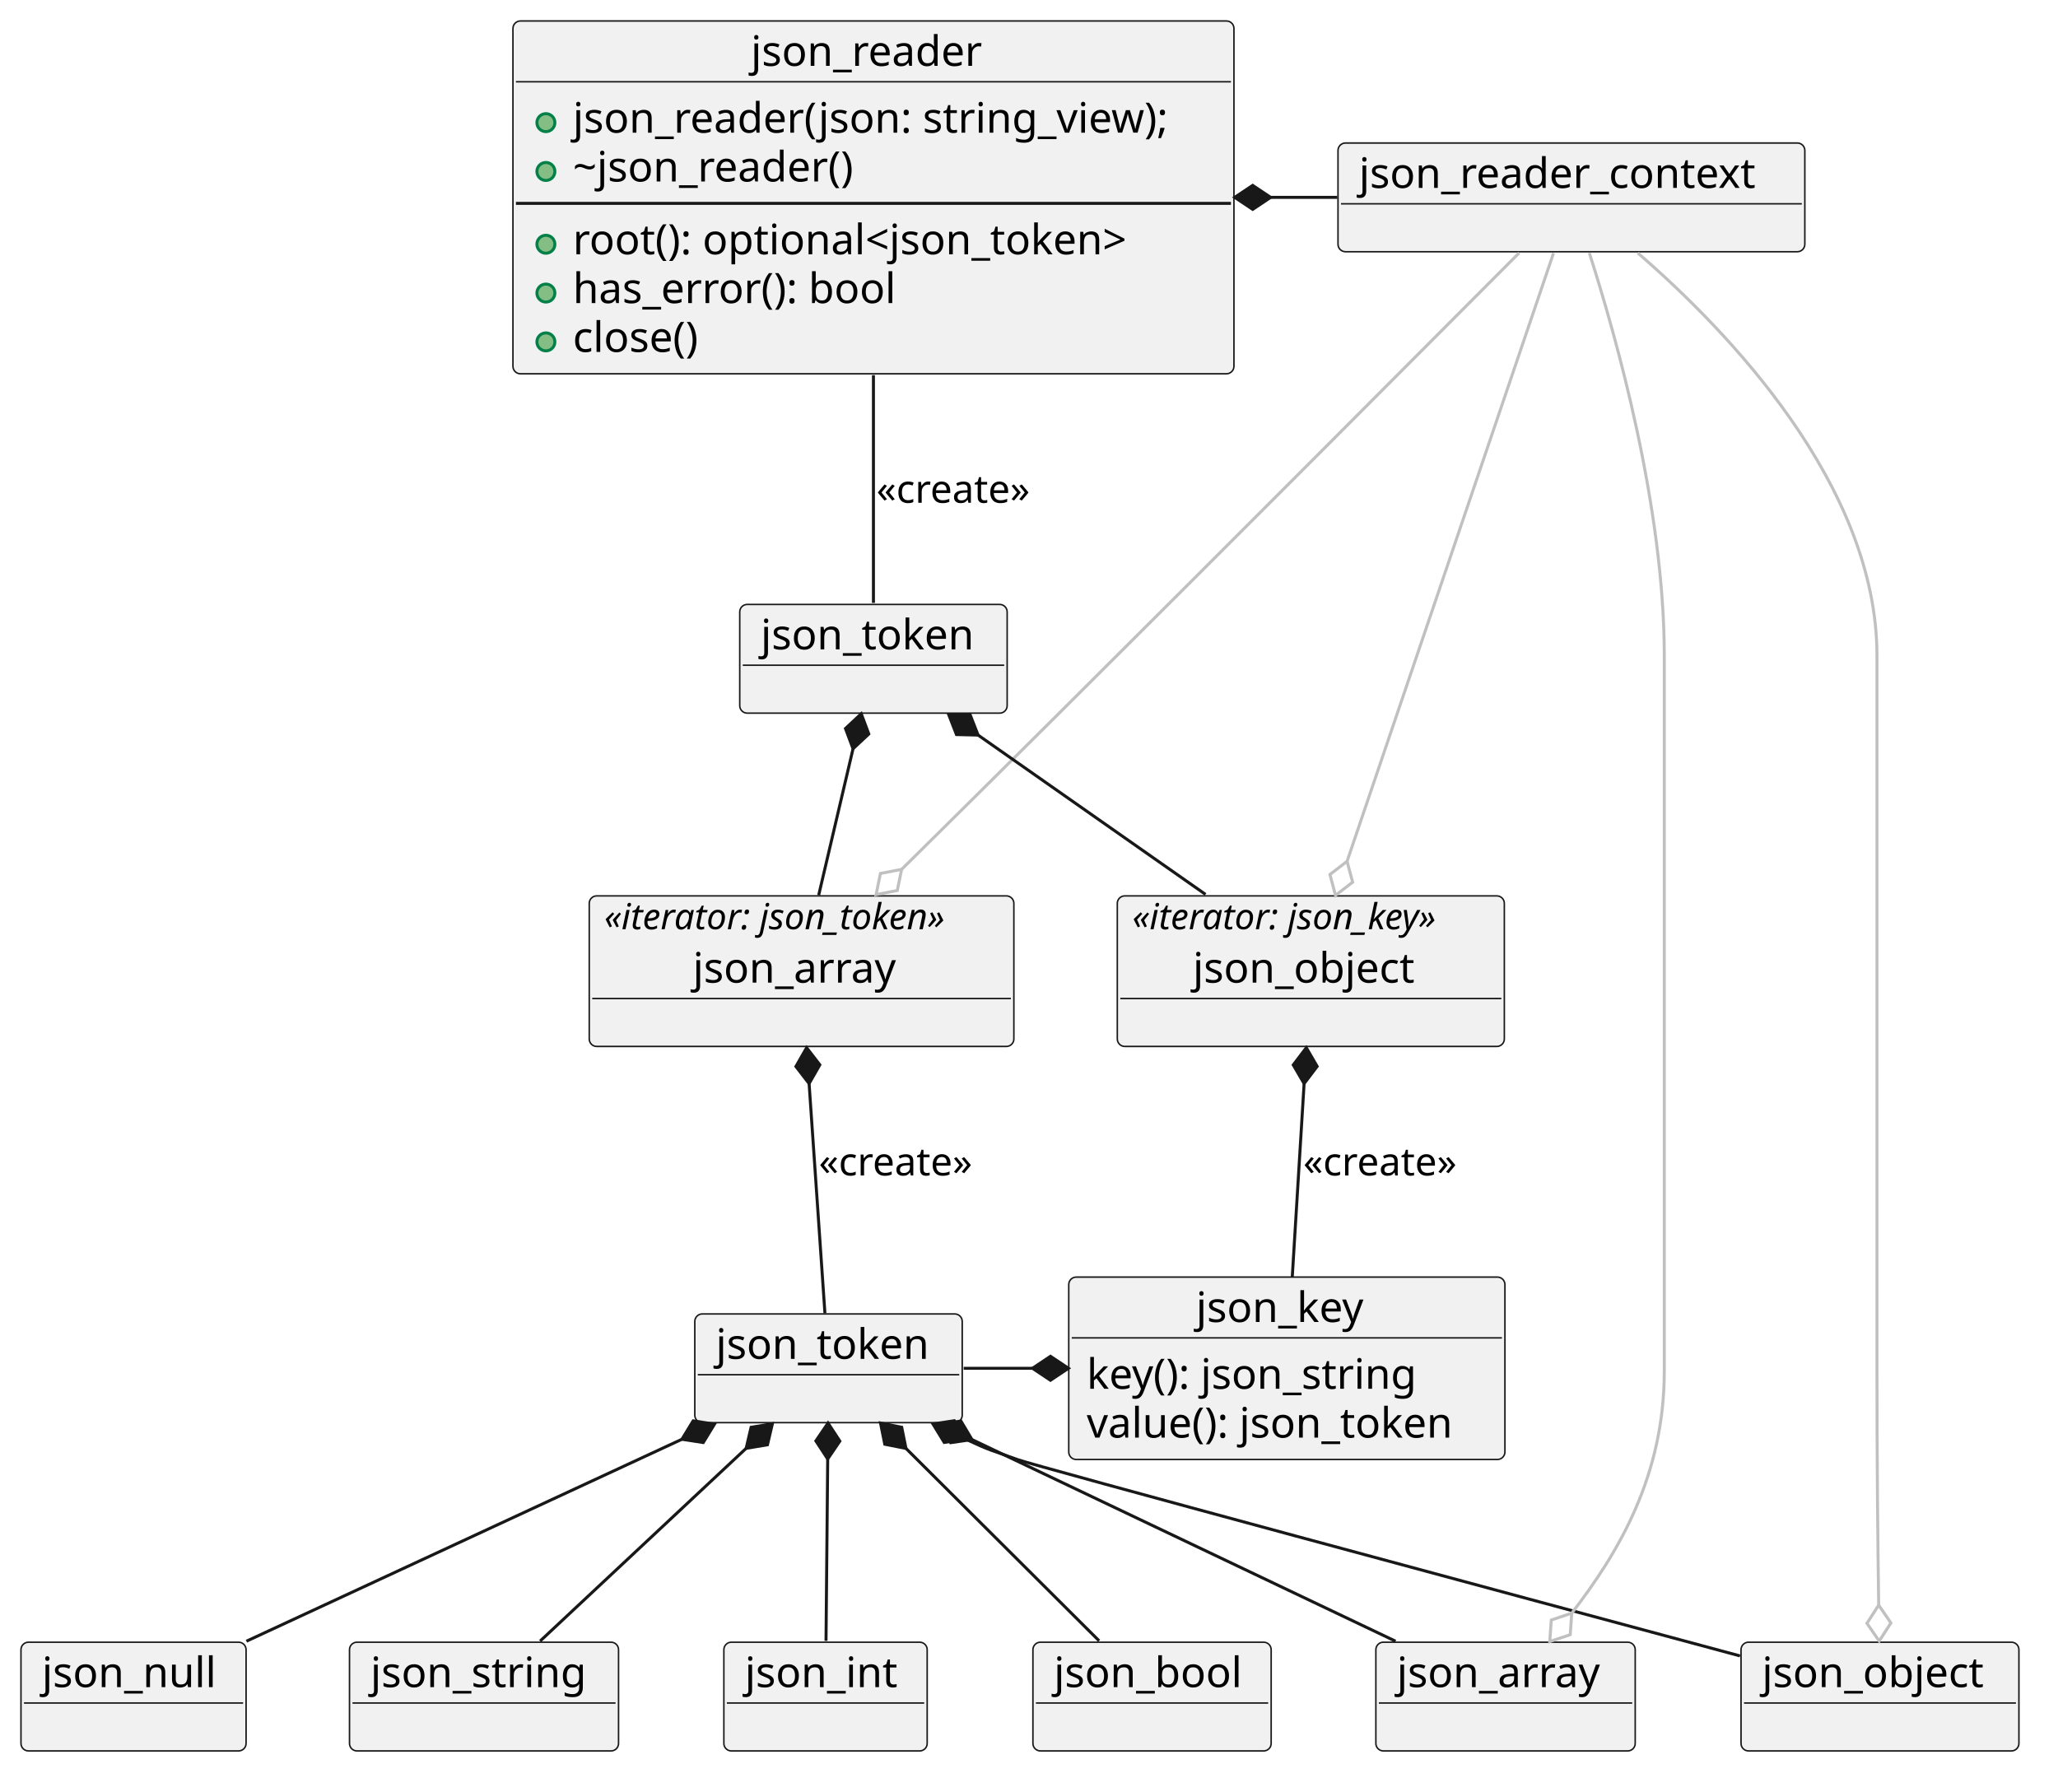
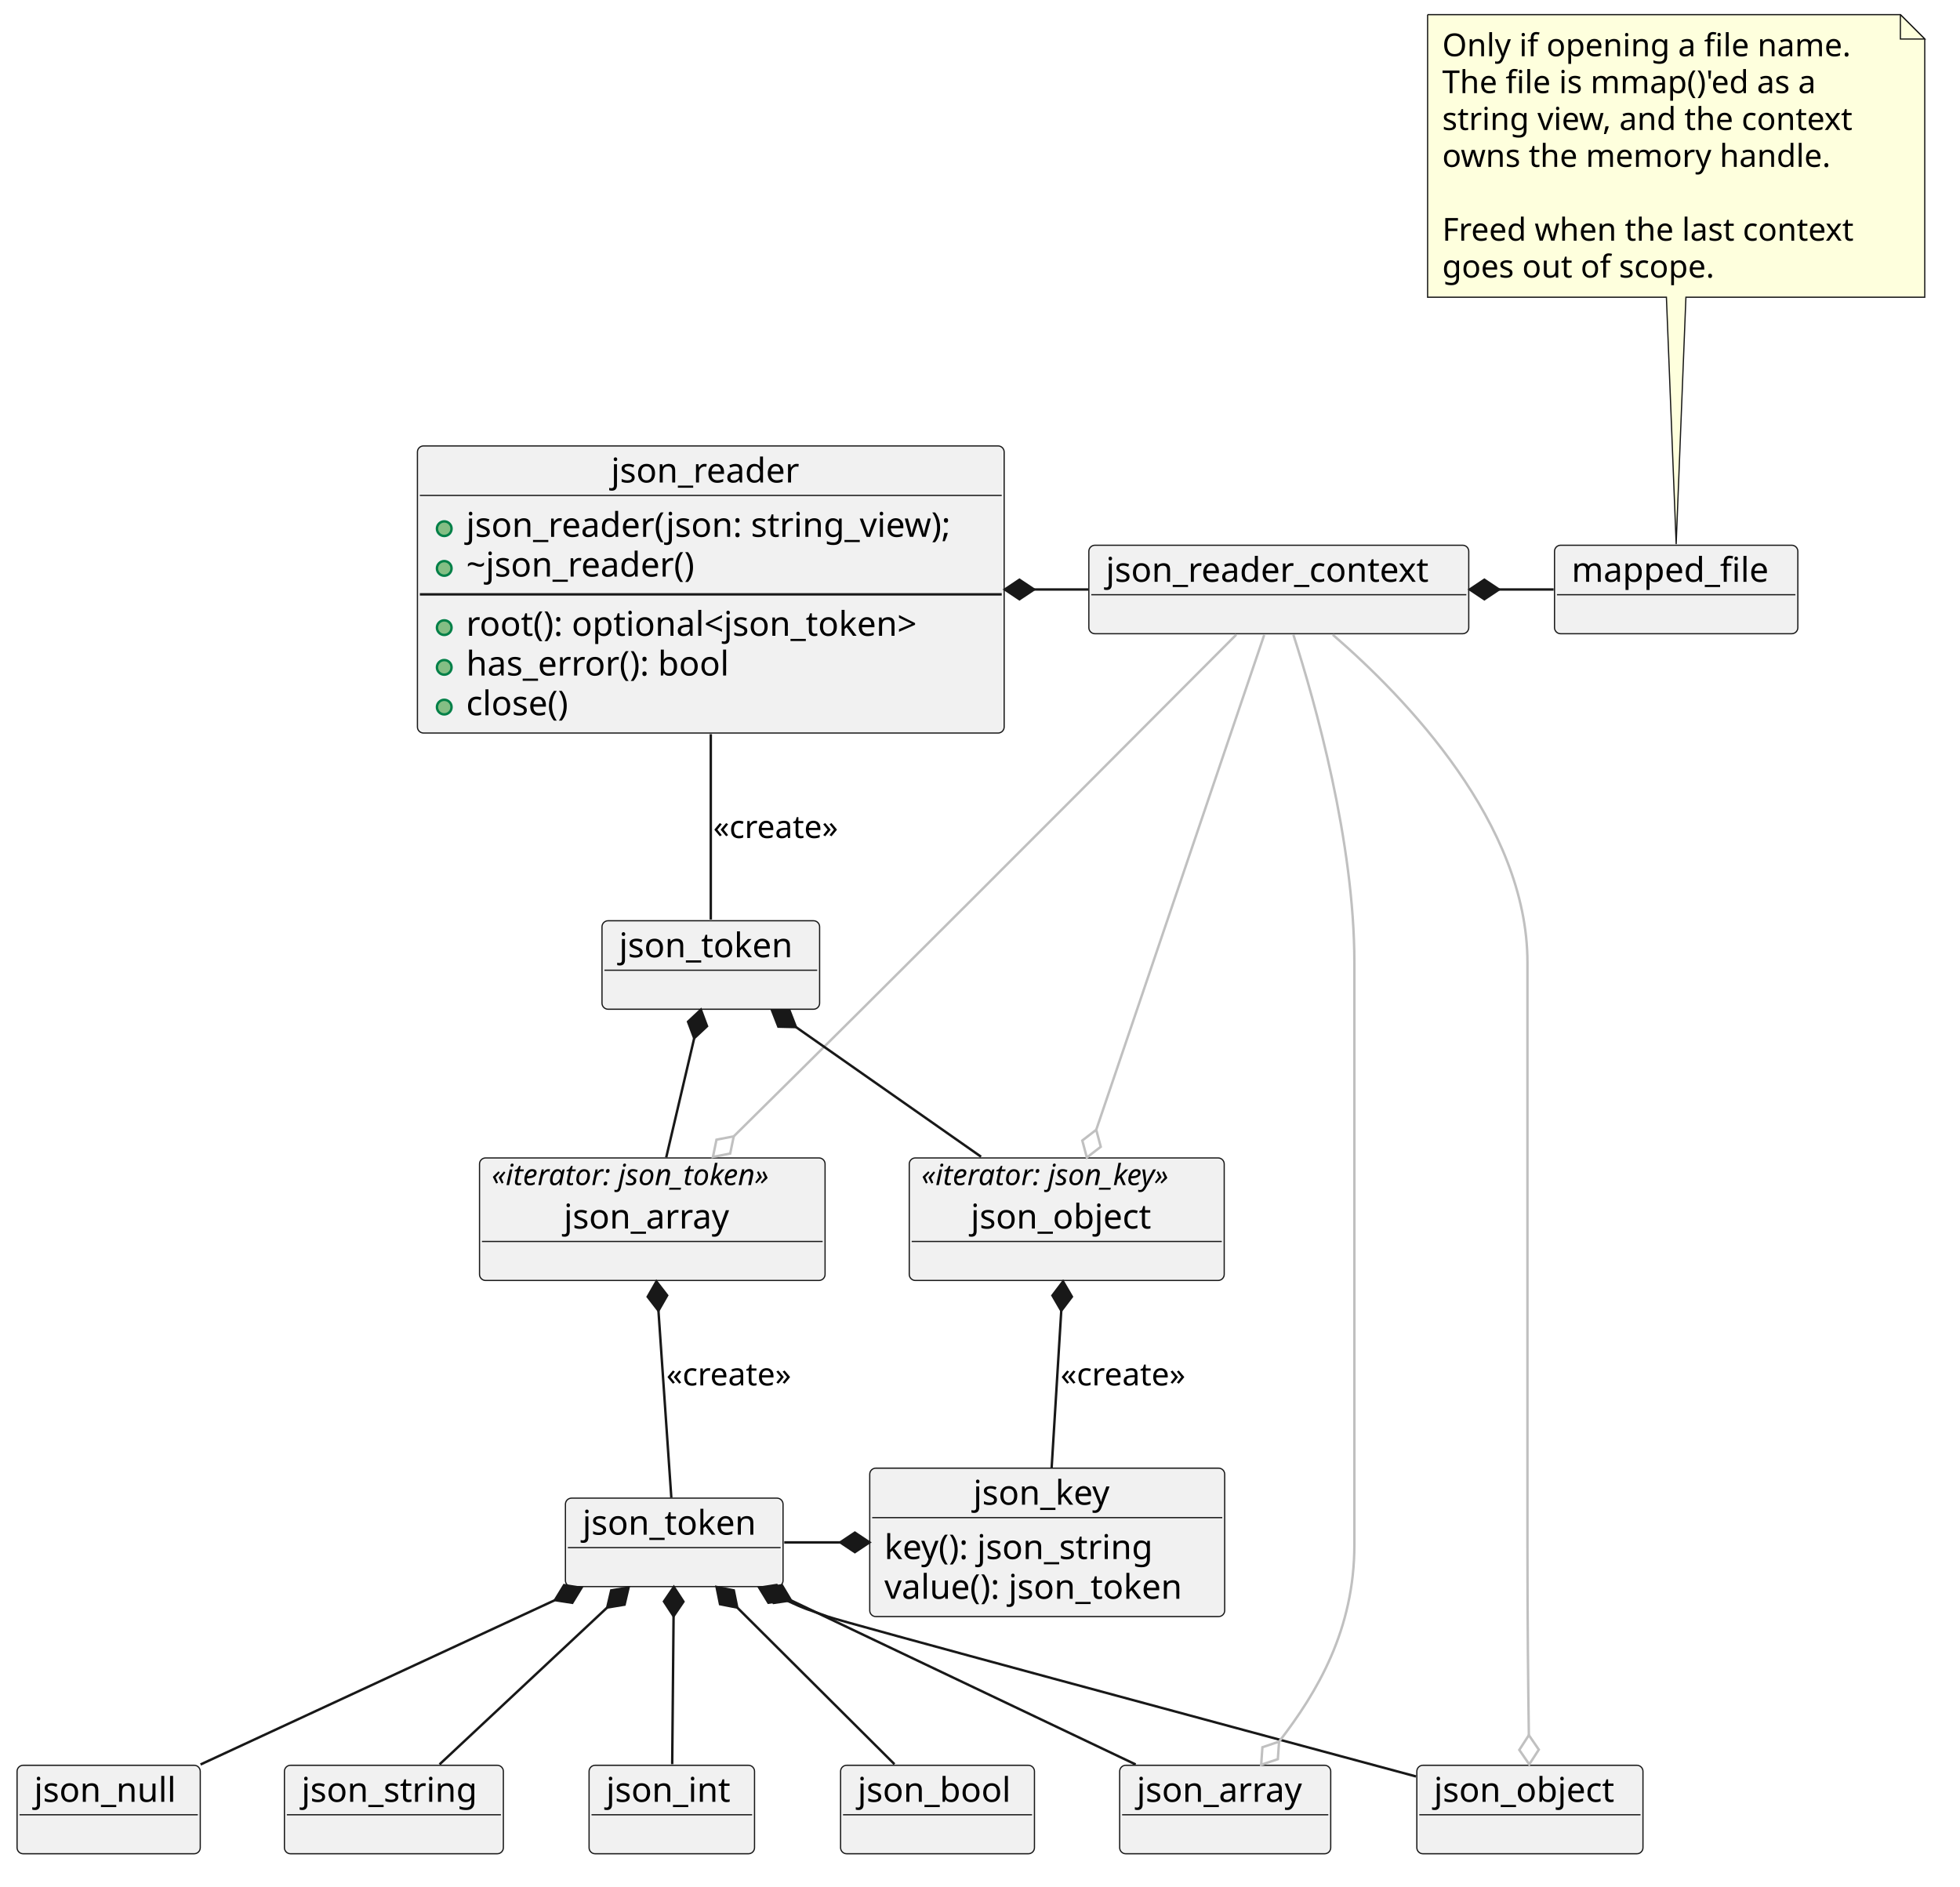
- <svg xmlns="http://www.w3.org/2000/svg" version="1.1" data-diagram-type="CLASS" style="width:687px;height:598px;background:#FFFFFF;" width="687px" height="598px" viewBox="0 0 687 598" zoomAndPan="magnify" preserveAspectRatio="none" contentStyleType="text/css">
+ <svg xmlns="http://www.w3.org/2000/svg" version="1.1" data-diagram-type="CLASS" style="width:804px;height:774px;background:#FFFFFF;" width="804px" height="774px" viewBox="0 0 804 774" zoomAndPan="magnify" preserveAspectRatio="none" contentStyleType="text/css">
  <defs />
  <g font-family="sans-serif" lengthAdjust="spacing">
    <g class="entity" data-qualified-name="json_reader" id="ent0001" data-source-line="2">
-       <rect x="171.23" y="7" width="240.683" height="117.781" fill="#F1F1F1" style="stroke:#181818;stroke-width:0.5;" rx="2.5" ry="2.5" />
-       <text x="250.658" y="21.995" fill="#000" font-size="14" textLength="81.826">json_reader</text>
-       <line x1="172.23" y1="27.297" x2="410.913" y2="27.297" style="stroke:#181818;stroke-width:0.5;" />
+       <rect x="171.23" y="182.93" width="240.683" height="117.781" fill="#F1F1F1" style="stroke:#181818;stroke-width:0.5;" rx="2.5" ry="2.5" />
+       <text x="250.658" y="197.925" fill="#000" font-size="14" textLength="81.826">json_reader</text>
+       <line x1="172.23" y1="203.227" x2="410.913" y2="203.227" style="stroke:#181818;stroke-width:0.5;" />
      <g data-visibility-modifier="PUBLIC_METHOD">
-         <ellipse cx="182.23" cy="40.945" rx="3" ry="3" fill="#84BE84" style="stroke:#038048;stroke-width:1;" />
+         <ellipse cx="182.23" cy="216.875" rx="3" ry="3" fill="#84BE84" style="stroke:#038048;stroke-width:1;" />
      </g>
-       <text x="191.23" y="44.292" fill="#000" font-size="14" textLength="214.683">json_reader(json: string_view);</text>
+       <text x="191.23" y="220.222" fill="#000" font-size="14" textLength="214.683">json_reader(json: string_view);</text>
      <g data-visibility-modifier="PUBLIC_METHOD">
-         <ellipse cx="182.23" cy="57.242" rx="3" ry="3" fill="#84BE84" style="stroke:#038048;stroke-width:1;" />
+         <ellipse cx="182.23" cy="233.172" rx="3" ry="3" fill="#84BE84" style="stroke:#038048;stroke-width:1;" />
      </g>
-       <text x="191.23" y="60.589" fill="#000" font-size="14" textLength="104.48">~json_reader()</text>
-       <line x1="172.23" y1="67.891" x2="410.913" y2="67.891" style="stroke:#181818;stroke-width:1;" />
+       <text x="191.23" y="236.519" fill="#000" font-size="14" textLength="104.48">~json_reader()</text>
+       <line x1="172.23" y1="243.821" x2="410.913" y2="243.821" style="stroke:#181818;stroke-width:1;" />
      <g data-visibility-modifier="PUBLIC_METHOD">
-         <ellipse cx="182.23" cy="81.539" rx="3" ry="3" fill="#84BE84" style="stroke:#038048;stroke-width:1;" />
+         <ellipse cx="182.23" cy="257.469" rx="3" ry="3" fill="#84BE84" style="stroke:#038048;stroke-width:1;" />
      </g>
-       <text x="191.23" y="84.886" fill="#000" font-size="14" textLength="203.937">root(): optional&lt;json_token&gt;</text>
+       <text x="191.23" y="260.816" fill="#000" font-size="14" textLength="203.937">root(): optional&lt;json_token&gt;</text>
      <g data-visibility-modifier="PUBLIC_METHOD">
-         <ellipse cx="182.23" cy="97.836" rx="3" ry="3" fill="#84BE84" style="stroke:#038048;stroke-width:1;" />
+         <ellipse cx="182.23" cy="273.766" rx="3" ry="3" fill="#84BE84" style="stroke:#038048;stroke-width:1;" />
      </g>
-       <text x="191.23" y="101.183" fill="#000" font-size="14" textLength="116.19">has_error(): bool</text>
+       <text x="191.23" y="277.113" fill="#000" font-size="14" textLength="116.19">has_error(): bool</text>
      <g data-visibility-modifier="PUBLIC_METHOD">
-         <ellipse cx="182.23" cy="114.133" rx="3" ry="3" fill="#84BE84" style="stroke:#038048;stroke-width:1;" />
+         <ellipse cx="182.23" cy="290.063" rx="3" ry="3" fill="#84BE84" style="stroke:#038048;stroke-width:1;" />
      </g>
-       <text x="191.23" y="117.479" fill="#000" font-size="14" textLength="46.983">close()</text>
+       <text x="191.23" y="293.409" fill="#000" font-size="14" textLength="46.983">close()</text>
    </g>
    <g class="entity" data-qualified-name="json_reader_context" id="ent0002" data-source-line="11">
-       <rect x="446.65" y="47.74" width="155.839" height="36.297" fill="#F1F1F1" style="stroke:#181818;stroke-width:0.5;" rx="2.5" ry="2.5" />
-       <text x="453.65" y="62.735" fill="#000" font-size="14" textLength="141.839">json_reader_context</text>
-       <line x1="447.65" y1="68.037" x2="601.489" y2="68.037" style="stroke:#181818;stroke-width:0.5;" />
+       <rect x="446.65" y="223.67" width="155.839" height="36.297" fill="#F1F1F1" style="stroke:#181818;stroke-width:0.5;" rx="2.5" ry="2.5" />
+       <text x="453.65" y="238.665" fill="#000" font-size="14" textLength="141.839">json_reader_context</text>
+       <line x1="447.65" y1="243.967" x2="601.489" y2="243.967" style="stroke:#181818;stroke-width:0.5;" />
    </g>
-     <g class="entity" data-qualified-name="json_array" id="ent0004" data-source-line="14">
-       <rect x="196.7" y="299.08" width="141.748" height="50.266" fill="#F1F1F1" style="stroke:#181818;stroke-width:0.5;" rx="2.5" ry="2.5" />
-       <text x="201.7" y="310.219" fill="#000" font-size="12" textLength="131.748" font-style="italic">«iterator: json_token»</text>
-       <text x="231.285" y="328.044" fill="#000" font-size="14" textLength="72.577">json_array</text>
-       <line x1="197.7" y1="333.346" x2="337.448" y2="333.346" style="stroke:#181818;stroke-width:0.5;" />
+     <g class="entity" data-qualified-name="mapped_file" id="ent0004" data-source-line="14">
+       <rect x="637.67" y="223.67" width="99.812" height="36.297" fill="#F1F1F1" style="stroke:#181818;stroke-width:0.5;" rx="2.5" ry="2.5" />
+       <text x="644.67" y="238.665" fill="#000" font-size="14" textLength="85.812">mapped_file</text>
+       <line x1="638.67" y1="243.967" x2="736.482" y2="243.967" style="stroke:#181818;stroke-width:0.5;" />
    </g>
-     <g class="entity" data-qualified-name="json_object" id="ent0005" data-source-line="15">
-       <rect x="372.98" y="299.08" width="129.197" height="50.266" fill="#F1F1F1" style="stroke:#181818;stroke-width:0.5;" rx="2.5" ry="2.5" />
-       <text x="377.98" y="310.219" fill="#000" font-size="12" textLength="119.197" font-style="italic">«iterator: json_key»</text>
-       <text x="398.197" y="328.044" fill="#000" font-size="14" textLength="78.764">json_object</text>
-       <line x1="373.98" y1="333.346" x2="501.177" y2="333.346" style="stroke:#181818;stroke-width:0.5;" />
+     <g class="entity" data-qualified-name="GMN6" id="ent0007" data-source-line="17">
+       <path d="M585.61,6 L585.61,121.93 A0,0 0 0 0 585.61,121.93 L683.57,121.93 L687.57,223.22 L691.57,121.93 L789.543,121.93 A0,0 0 0 0 789.543,121.93 L789.543,16 L779.543,6 L585.61,6 A0,0 0 0 0 585.61,6" style="stroke:#181818;stroke-width:0.5;" fill="#FEFFDD" />
+       <path d="M779.543,6 L779.543,16 L789.543,16 L779.543,6" style="stroke:#181818;stroke-width:0.5;" fill="#FEFFDD" />
+       <text x="591.61" y="23.067" fill="#000" font-size="13" textLength="179.937">Only if opening a file name.</text>
+       <text x="591.61" y="38.2" fill="#000" font-size="13" textLength="169.241">The file is mmap()'ed as a</text>
+       <text x="591.61" y="53.333" fill="#000" font-size="13" textLength="182.933">string view, and the context</text>
+       <text x="591.61" y="68.465" fill="#000" font-size="13" textLength="170.085">owns the memory handle.</text>
+       <text x="591.61" y="83.598" fill="#000" font-size="13"> </text>
+       <text x="591.61" y="98.731" fill="#000" font-size="13" textLength="182.717">Freed when the last context</text>
+       <text x="591.61" y="113.864" fill="#000" font-size="13" textLength="119.45">goes out of scope.</text>
    </g>
-     <g class="entity" data-qualified-name="json_token_root" id="ent0010" data-source-line="19">
-       <rect x="246.94" y="201.78" width="89.271" height="36.297" fill="#F1F1F1" style="stroke:#181818;stroke-width:0.5;" rx="2.5" ry="2.5" />
-       <text x="253.94" y="216.775" fill="#000" font-size="14" textLength="75.271">json_token</text>
-       <line x1="247.94" y1="222.077" x2="335.211" y2="222.077" style="stroke:#181818;stroke-width:0.5;" />
+     <g class="entity" data-qualified-name="json_array" id="ent0009" data-source-line="26">
+       <rect x="196.7" y="475.01" width="141.748" height="50.266" fill="#F1F1F1" style="stroke:#181818;stroke-width:0.5;" rx="2.5" ry="2.5" />
+       <text x="201.7" y="486.149" fill="#000" font-size="12" textLength="131.748" font-style="italic">«iterator: json_token»</text>
+       <text x="231.285" y="503.974" fill="#000" font-size="14" textLength="72.577">json_array</text>
+       <line x1="197.7" y1="509.276" x2="337.448" y2="509.276" style="stroke:#181818;stroke-width:0.5;" />
    </g>
-     <g class="entity" data-qualified-name="json_token" id="ent0014" data-source-line="25">
-       <rect x="231.94" y="438.64" width="89.271" height="36.297" fill="#F1F1F1" style="stroke:#181818;stroke-width:0.5;" rx="2.5" ry="2.5" />
-       <text x="238.94" y="453.635" fill="#000" font-size="14" textLength="75.271">json_token</text>
-       <line x1="232.94" y1="458.937" x2="320.211" y2="458.937" style="stroke:#181818;stroke-width:0.5;" />
+     <g class="entity" data-qualified-name="json_object" id="ent0010" data-source-line="27">
+       <rect x="372.98" y="475.01" width="129.197" height="50.266" fill="#F1F1F1" style="stroke:#181818;stroke-width:0.5;" rx="2.5" ry="2.5" />
+       <text x="377.98" y="486.149" fill="#000" font-size="12" textLength="119.197" font-style="italic">«iterator: json_key»</text>
+       <text x="398.197" y="503.974" fill="#000" font-size="14" textLength="78.764">json_object</text>
+       <line x1="373.98" y1="509.276" x2="501.177" y2="509.276" style="stroke:#181818;stroke-width:0.5;" />
    </g>
-     <g class="entity" data-qualified-name="json_key" id="ent0015" data-source-line="26">
-       <rect x="356.77" y="426.34" width="145.602" height="60.891" fill="#F1F1F1" style="stroke:#181818;stroke-width:0.5;" rx="2.5" ry="2.5" />
-       <text x="399.257" y="441.335" fill="#000" font-size="14" textLength="60.628">json_key</text>
-       <line x1="357.77" y1="446.637" x2="501.372" y2="446.637" style="stroke:#181818;stroke-width:0.5;" />
-       <text x="362.77" y="463.632" fill="#000" font-size="14" textLength="120.907">key(): json_string</text>
-       <text x="362.77" y="479.929" fill="#000" font-size="14" textLength="133.602">value(): json_token</text>
+     <g class="entity" data-qualified-name="json_token_root" id="ent0015" data-source-line="31">
+       <rect x="246.94" y="377.71" width="89.271" height="36.297" fill="#F1F1F1" style="stroke:#181818;stroke-width:0.5;" rx="2.5" ry="2.5" />
+       <text x="253.94" y="392.705" fill="#000" font-size="14" textLength="75.271">json_token</text>
+       <line x1="247.94" y1="398.007" x2="335.211" y2="398.007" style="stroke:#181818;stroke-width:0.5;" />
    </g>
-     <g class="entity" data-qualified-name="json_int" id="ent0020" data-source-line="35">
-       <rect x="241.64" y="548.23" width="67.874" height="36.297" fill="#F1F1F1" style="stroke:#181818;stroke-width:0.5;" rx="2.5" ry="2.5" />
-       <text x="248.64" y="563.225" fill="#000" font-size="14" textLength="53.874">json_int</text>
-       <line x1="242.64" y1="568.527" x2="308.514" y2="568.527" style="stroke:#181818;stroke-width:0.5;" />
+     <g class="entity" data-qualified-name="json_token" id="ent0019" data-source-line="37">
+       <rect x="231.94" y="614.57" width="89.271" height="36.297" fill="#F1F1F1" style="stroke:#181818;stroke-width:0.5;" rx="2.5" ry="2.5" />
+       <text x="238.94" y="629.565" fill="#000" font-size="14" textLength="75.271">json_token</text>
+       <line x1="232.94" y1="634.867" x2="320.211" y2="634.867" style="stroke:#181818;stroke-width:0.5;" />
    </g>
-     <g class="entity" data-qualified-name="json_bool" id="ent0021" data-source-line="36">
-       <rect x="344.81" y="548.23" width="79.529" height="36.297" fill="#F1F1F1" style="stroke:#181818;stroke-width:0.5;" rx="2.5" ry="2.5" />
-       <text x="351.81" y="563.225" fill="#000" font-size="14" textLength="65.529">json_bool</text>
-       <line x1="345.81" y1="568.527" x2="423.339" y2="568.527" style="stroke:#181818;stroke-width:0.5;" />
+     <g class="entity" data-qualified-name="json_key" id="ent0020" data-source-line="38">
+       <rect x="356.77" y="602.27" width="145.602" height="60.891" fill="#F1F1F1" style="stroke:#181818;stroke-width:0.5;" rx="2.5" ry="2.5" />
+       <text x="399.257" y="617.265" fill="#000" font-size="14" textLength="60.628">json_key</text>
+       <line x1="357.77" y1="622.567" x2="501.372" y2="622.567" style="stroke:#181818;stroke-width:0.5;" />
+       <text x="362.77" y="639.562" fill="#000" font-size="14" textLength="120.907">key(): json_string</text>
+       <text x="362.77" y="655.859" fill="#000" font-size="14" textLength="133.602">value(): json_token</text>
    </g>
-     <g class="entity" data-qualified-name="json_null" id="ent0022" data-source-line="37">
-       <rect x="7" y="548.23" width="75.147" height="36.297" fill="#F1F1F1" style="stroke:#181818;stroke-width:0.5;" rx="2.5" ry="2.5" />
-       <text x="14" y="563.225" fill="#000" font-size="14" textLength="61.147">json_null</text>
-       <line x1="8" y1="568.527" x2="81.147" y2="568.527" style="stroke:#181818;stroke-width:0.5;" />
+     <g class="entity" data-qualified-name="json_int" id="ent0025" data-source-line="47">
+       <rect x="241.64" y="724.16" width="67.874" height="36.297" fill="#F1F1F1" style="stroke:#181818;stroke-width:0.5;" rx="2.5" ry="2.5" />
+       <text x="248.64" y="739.155" fill="#000" font-size="14" textLength="53.874">json_int</text>
+       <line x1="242.64" y1="744.457" x2="308.514" y2="744.457" style="stroke:#181818;stroke-width:0.5;" />
    </g>
-     <g class="entity" data-qualified-name="json_string" id="ent0023" data-source-line="38">
-       <rect x="116.67" y="548.23" width="89.811" height="36.297" fill="#F1F1F1" style="stroke:#181818;stroke-width:0.5;" rx="2.5" ry="2.5" />
-       <text x="123.67" y="563.225" fill="#000" font-size="14" textLength="75.811">json_string</text>
-       <line x1="117.67" y1="568.527" x2="205.481" y2="568.527" style="stroke:#181818;stroke-width:0.5;" />
+     <g class="entity" data-qualified-name="json_bool" id="ent0026" data-source-line="48">
+       <rect x="344.81" y="724.16" width="79.529" height="36.297" fill="#F1F1F1" style="stroke:#181818;stroke-width:0.5;" rx="2.5" ry="2.5" />
+       <text x="351.81" y="739.155" fill="#000" font-size="14" textLength="65.529">json_bool</text>
+       <line x1="345.81" y1="744.457" x2="423.339" y2="744.457" style="stroke:#181818;stroke-width:0.5;" />
    </g>
-     <g class="entity" data-qualified-name="json_array2" id="ent0024" data-source-line="39">
-       <rect x="459.29" y="548.23" width="86.577" height="36.297" fill="#F1F1F1" style="stroke:#181818;stroke-width:0.5;" rx="2.5" ry="2.5" />
-       <text x="466.29" y="563.225" fill="#000" font-size="14" textLength="72.577">json_array</text>
-       <line x1="460.29" y1="568.527" x2="544.867" y2="568.527" style="stroke:#181818;stroke-width:0.5;" />
+     <g class="entity" data-qualified-name="json_null" id="ent0027" data-source-line="49">
+       <rect x="7" y="724.16" width="75.147" height="36.297" fill="#F1F1F1" style="stroke:#181818;stroke-width:0.5;" rx="2.5" ry="2.5" />
+       <text x="14" y="739.155" fill="#000" font-size="14" textLength="61.147">json_null</text>
+       <line x1="8" y1="744.457" x2="81.147" y2="744.457" style="stroke:#181818;stroke-width:0.5;" />
    </g>
-     <g class="entity" data-qualified-name="json_object2" id="ent0025" data-source-line="40">
-       <rect x="581.19" y="548.23" width="92.764" height="36.297" fill="#F1F1F1" style="stroke:#181818;stroke-width:0.5;" rx="2.5" ry="2.5" />
-       <text x="588.19" y="563.225" fill="#000" font-size="14" textLength="78.764">json_object</text>
-       <line x1="582.19" y1="568.527" x2="672.954" y2="568.527" style="stroke:#181818;stroke-width:0.5;" />
+     <g class="entity" data-qualified-name="json_string" id="ent0028" data-source-line="50">
+       <rect x="116.67" y="724.16" width="89.811" height="36.297" fill="#F1F1F1" style="stroke:#181818;stroke-width:0.5;" rx="2.5" ry="2.5" />
+       <text x="123.67" y="739.155" fill="#000" font-size="14" textLength="75.811">json_string</text>
+       <line x1="117.67" y1="744.457" x2="205.481" y2="744.457" style="stroke:#181818;stroke-width:0.5;" />
+     </g>
+     <g class="entity" data-qualified-name="json_array2" id="ent0029" data-source-line="51">
+       <rect x="459.29" y="724.16" width="86.577" height="36.297" fill="#F1F1F1" style="stroke:#181818;stroke-width:0.5;" rx="2.5" ry="2.5" />
+       <text x="466.29" y="739.155" fill="#000" font-size="14" textLength="72.577">json_array</text>
+       <line x1="460.29" y1="744.457" x2="544.867" y2="744.457" style="stroke:#181818;stroke-width:0.5;" />
+     </g>
+     <g class="entity" data-qualified-name="json_object2" id="ent0030" data-source-line="52">
+       <rect x="581.19" y="724.16" width="92.764" height="36.297" fill="#F1F1F1" style="stroke:#181818;stroke-width:0.5;" rx="2.5" ry="2.5" />
+       <text x="588.19" y="739.155" fill="#000" font-size="14" textLength="78.764">json_object</text>
+       <line x1="582.19" y1="744.457" x2="672.954" y2="744.457" style="stroke:#181818;stroke-width:0.5;" />
    </g>
    <g class="link" data-entity-1="ent0001" data-entity-2="ent0002" id="lnk3" data-source-line="12" data-link-type="composition">
-       <path d="M424.17,65.89 C435.59,65.89 435,65.89 446.42,65.89" style="stroke:#181818;stroke-width:1;" fill="none" id="json_reader-backto-json_reader_context" codeLine="12" />
-       <polygon points="412.17,65.89,418.17,69.89,424.17,65.89,418.17,61.89,412.17,65.89" fill="#181818" style="stroke:#181818;stroke-width:1;stroke-linejoin:miter;stroke-miterlimit:10;" />
+       <path d="M424.17,241.82 C435.59,241.82 435,241.82 446.42,241.82" style="stroke:#181818;stroke-width:1;" fill="none" id="json_reader-backto-json_reader_context" codeLine="12" />
+       <polygon points="412.17,241.82,418.17,245.82,424.17,241.82,418.17,237.82,412.17,241.82" fill="#181818" style="stroke:#181818;stroke-width:1;stroke-linejoin:miter;stroke-miterlimit:10;" />
    </g>
-     <g class="link" data-entity-1="ent0002" data-entity-2="ent0004" id="lnk7" data-source-line="16" data-link-type="aggregation">
-       <path d="M507.13,84.42 C476.23,115.45 409.84,182.06 353.57,238.08 C333.03,258.53 318.175,273.235 300.985,290.225" style="stroke:#C0C0C0;stroke-width:1;" fill="none" id="json_reader_context-to-json_array" codeLine="16" />
-       <polygon points="292.45,298.66,299.529,297.287,300.985,290.225,293.906,291.597,292.45,298.66" fill="none" style="stroke:#C0C0C0;stroke-width:1;stroke-linejoin:miter;stroke-miterlimit:10;" />
+     <g class="link" data-entity-1="ent0002" data-entity-2="ent0004" id="lnk5" data-source-line="15" data-link-type="composition">
+       <path d="M614.89,241.82 C626.36,241.82 625.83,241.82 637.29,241.82" style="stroke:#181818;stroke-width:1;" fill="none" id="json_reader_context-backto-mapped_file" codeLine="15" />
+       <polygon points="602.89,241.82,608.89,245.82,614.89,241.82,608.89,237.82,602.89,241.82" fill="#181818" style="stroke:#181818;stroke-width:1;stroke-linejoin:miter;stroke-miterlimit:10;" />
    </g>
-     <g class="link" data-entity-1="ent0002" data-entity-2="ent0005" id="lnk9" data-source-line="17" data-link-type="aggregation">
-       <path d="M518.59,84.51 C503.39,129.3 467.098,236.237 449.678,287.537" style="stroke:#C0C0C0;stroke-width:1;" fill="none" id="json_reader_context-to-json_object" codeLine="17" />
-       <polygon points="445.82,298.9,451.537,294.505,449.678,287.537,443.962,291.932,445.82,298.9" fill="none" style="stroke:#C0C0C0;stroke-width:1;stroke-linejoin:miter;stroke-miterlimit:10;" />
+     <g class="link" data-entity-1="ent0002" data-entity-2="ent0009" id="lnk12" data-source-line="28" data-link-type="aggregation">
+       <path d="M507.13,260.35 C476.23,291.38 409.84,357.99 353.57,414.01 C333.03,434.46 318.175,449.165 300.985,466.155" style="stroke:#C0C0C0;stroke-width:1;" fill="none" id="json_reader_context-to-json_array" codeLine="28" />
+       <polygon points="292.45,474.59,299.529,473.217,300.985,466.155,293.906,467.527,292.45,474.59" fill="none" style="stroke:#C0C0C0;stroke-width:1;stroke-linejoin:miter;stroke-miterlimit:10;" />
    </g>
-     <g class="link" data-entity-1="ent0001" data-entity-2="ent0010" id="lnk11" data-source-line="21" data-link-type="association">
-       <path d="M291.57,125.24 C291.57,152.37 291.57,182.68 291.57,201.28" style="stroke:#181818;stroke-width:1;" fill="none" id="json_reader-json_token_root" codeLine="21" />
-       <text x="292.57" y="167.847" fill="#000" font-size="13" textLength="57.459">«create»</text>
+     <g class="link" data-entity-1="ent0002" data-entity-2="ent0010" id="lnk14" data-source-line="29" data-link-type="aggregation">
+       <path d="M518.59,260.44 C503.39,305.23 467.098,412.167 449.678,463.467" style="stroke:#C0C0C0;stroke-width:1;" fill="none" id="json_reader_context-to-json_object" codeLine="29" />
+       <polygon points="445.82,474.83,451.537,470.435,449.678,463.467,443.962,467.862,445.82,474.83" fill="none" style="stroke:#C0C0C0;stroke-width:1;stroke-linejoin:miter;stroke-miterlimit:10;" />
    </g>
-     <g class="link" data-entity-1="ent0010" data-entity-2="ent0004" id="lnk12" data-source-line="22" data-link-type="composition">
-       <path d="M284.762,249.963 C280.862,266.603 277.66,280.21 273.29,298.86" style="stroke:#181818;stroke-width:1;" fill="none" id="json_token_root-backto-json_array" codeLine="22" />
-       <polygon points="287.5,238.28,282.236,243.209,284.762,249.963,290.025,245.034,287.5,238.28" fill="#181818" style="stroke:#181818;stroke-width:1;stroke-linejoin:miter;stroke-miterlimit:10;" />
+     <g class="link" data-entity-1="ent0001" data-entity-2="ent0015" id="lnk16" data-source-line="33" data-link-type="association">
+       <path d="M291.57,301.17 C291.57,328.3 291.57,358.61 291.57,377.21" style="stroke:#181818;stroke-width:1;" fill="none" id="json_reader-json_token_root" codeLine="33" />
+       <text x="292.57" y="343.777" fill="#000" font-size="13" textLength="57.459">«create»</text>
    </g>
-     <g class="link" data-entity-1="ent0010" data-entity-2="ent0005" id="lnk13" data-source-line="23" data-link-type="composition">
-       <path d="M326.498,245.396 C350.148,261.966 375.96,280.05 402.43,298.59" style="stroke:#181818;stroke-width:1;" fill="none" id="json_token_root-backto-json_object" codeLine="23" />
-       <polygon points="316.67,238.51,319.289,245.229,326.498,245.396,323.879,238.677,316.67,238.51" fill="#181818" style="stroke:#181818;stroke-width:1;stroke-linejoin:miter;stroke-miterlimit:10;" />
+     <g class="link" data-entity-1="ent0015" data-entity-2="ent0009" id="lnk17" data-source-line="34" data-link-type="composition">
+       <path d="M284.762,425.893 C280.862,442.533 277.66,456.14 273.29,474.79" style="stroke:#181818;stroke-width:1;" fill="none" id="json_token_root-backto-json_array" codeLine="34" />
+       <polygon points="287.5,414.21,282.236,419.139,284.762,425.893,290.025,420.964,287.5,414.21" fill="#181818" style="stroke:#181818;stroke-width:1;stroke-linejoin:miter;stroke-miterlimit:10;" />
    </g>
-     <g class="link" data-entity-1="ent0004" data-entity-2="ent0014" id="lnk16" data-source-line="31" data-link-type="composition">
-       <path d="M270.094,361.742 C271.874,387.602 273.81,415.68 275.38,438.43" style="stroke:#181818;stroke-width:1;" fill="none" id="json_array-backto-json_token" codeLine="31" />
-       <polygon points="269.27,349.77,265.691,356.031,270.094,361.742,273.673,355.481,269.27,349.77" fill="#181818" style="stroke:#181818;stroke-width:1;stroke-linejoin:miter;stroke-miterlimit:10;" />
-       <text x="273.34" y="392.407" fill="#000" font-size="13" textLength="57.459">«create»</text>
+     <g class="link" data-entity-1="ent0015" data-entity-2="ent0010" id="lnk18" data-source-line="35" data-link-type="composition">
+       <path d="M326.498,421.326 C350.148,437.896 375.96,455.98 402.43,474.52" style="stroke:#181818;stroke-width:1;" fill="none" id="json_token_root-backto-json_object" codeLine="35" />
+       <polygon points="316.67,414.44,319.289,421.159,326.498,421.326,323.879,414.607,316.67,414.44" fill="#181818" style="stroke:#181818;stroke-width:1;stroke-linejoin:miter;stroke-miterlimit:10;" />
    </g>
-     <g class="link" data-entity-1="ent0005" data-entity-2="ent0015" id="lnk17" data-source-line="32" data-link-type="composition">
-       <path d="M435.337,361.748 C434.007,383.468 432.79,403.22 431.38,426.31" style="stroke:#181818;stroke-width:1;" fill="none" id="json_object-backto-json_key" codeLine="32" />
-       <polygon points="436.07,349.77,431.711,355.514,435.337,361.748,439.696,356.003,436.07,349.77" fill="#181818" style="stroke:#181818;stroke-width:1;stroke-linejoin:miter;stroke-miterlimit:10;" />
-       <text x="435.05" y="392.407" fill="#000" font-size="13" textLength="57.459">«create»</text>
+     <g class="link" data-entity-1="ent0009" data-entity-2="ent0019" id="lnk21" data-source-line="43" data-link-type="composition">
+       <path d="M270.094,537.672 C271.874,563.532 273.81,591.61 275.38,614.36" style="stroke:#181818;stroke-width:1;" fill="none" id="json_array-backto-json_token" codeLine="43" />
+       <polygon points="269.27,525.7,265.691,531.961,270.094,537.672,273.673,531.411,269.27,525.7" fill="#181818" style="stroke:#181818;stroke-width:1;stroke-linejoin:miter;stroke-miterlimit:10;" />
+       <text x="273.34" y="568.337" fill="#000" font-size="13" textLength="57.459">«create»</text>
    </g>
-     <g class="link" data-entity-1="ent0014" data-entity-2="ent0015" id="lnk19" data-source-line="33" data-link-type="composition">
-       <path d="M321.7,456.79 C333.36,456.79 333.01,456.79 344.67,456.79" style="stroke:#181818;stroke-width:1;" fill="none" id="json_token-to-json_key" codeLine="33" />
-       <polygon points="356.67,456.79,350.67,452.79,344.67,456.79,350.67,460.79,356.67,456.79" fill="#181818" style="stroke:#181818;stroke-width:1;stroke-linejoin:miter;stroke-miterlimit:10;" />
+     <g class="link" data-entity-1="ent0010" data-entity-2="ent0020" id="lnk22" data-source-line="44" data-link-type="composition">
+       <path d="M435.337,537.678 C434.007,559.398 432.79,579.15 431.38,602.24" style="stroke:#181818;stroke-width:1;" fill="none" id="json_object-backto-json_key" codeLine="44" />
+       <polygon points="436.07,525.7,431.711,531.444,435.337,537.678,439.696,531.933,436.07,525.7" fill="#181818" style="stroke:#181818;stroke-width:1;stroke-linejoin:miter;stroke-miterlimit:10;" />
+       <text x="435.05" y="568.337" fill="#000" font-size="13" textLength="57.459">«create»</text>
    </g>
-     <g class="link" data-entity-1="ent0014" data-entity-2="ent0020" id="lnk26" data-source-line="42" data-link-type="composition">
-       <path d="M276.302,487.07 C276.122,507.03 275.92,527.69 275.74,547.78" style="stroke:#181818;stroke-width:1;" fill="none" id="json_token-backto-json_int" codeLine="42" />
-       <polygon points="276.41,475.07,272.356,481.034,276.302,487.07,280.356,481.106,276.41,475.07" fill="#181818" style="stroke:#181818;stroke-width:1;stroke-linejoin:miter;stroke-miterlimit:10;" />
+     <g class="link" data-entity-1="ent0019" data-entity-2="ent0020" id="lnk24" data-source-line="45" data-link-type="composition">
+       <path d="M321.7,632.72 C333.36,632.72 333.01,632.72 344.67,632.72" style="stroke:#181818;stroke-width:1;" fill="none" id="json_token-to-json_key" codeLine="45" />
+       <polygon points="356.67,632.72,350.67,628.72,344.67,632.72,350.67,636.72,356.67,632.72" fill="#181818" style="stroke:#181818;stroke-width:1;stroke-linejoin:miter;stroke-miterlimit:10;" />
    </g>
-     <g class="link" data-entity-1="ent0014" data-entity-2="ent0021" id="lnk27" data-source-line="43" data-link-type="composition">
-       <path d="M302.43,483.54 C322.46,503.5 346.74,527.69 366.91,547.78" style="stroke:#181818;stroke-width:1;" fill="none" id="json_token-backto-json_bool" codeLine="43" />
-       <polygon points="293.93,475.07,295.357,482.139,302.43,483.54,301.004,476.472,293.93,475.07" fill="#181818" style="stroke:#181818;stroke-width:1;stroke-linejoin:miter;stroke-miterlimit:10;" />
+     <g class="link" data-entity-1="ent0019" data-entity-2="ent0025" id="lnk31" data-source-line="54" data-link-type="composition">
+       <path d="M276.302,663 C276.122,682.96 275.92,703.62 275.74,723.71" style="stroke:#181818;stroke-width:1;" fill="none" id="json_token-backto-json_int" codeLine="54" />
+       <polygon points="276.41,651,272.356,656.964,276.302,663,280.356,657.036,276.41,651" fill="#181818" style="stroke:#181818;stroke-width:1;stroke-linejoin:miter;stroke-miterlimit:10;" />
    </g>
-     <g class="link" data-entity-1="ent0014" data-entity-2="ent0022" id="lnk28" data-source-line="44" data-link-type="composition">
-       <path d="M227.635,480.481 C184.445,500.521 125.3,527.94 82.26,547.9" style="stroke:#181818;stroke-width:1;" fill="none" id="json_token-backto-json_null" codeLine="44" />
-       <polygon points="238.52,475.43,231.394,474.327,227.635,480.481,234.761,481.584,238.52,475.43" fill="#181818" style="stroke:#181818;stroke-width:1;stroke-linejoin:miter;stroke-miterlimit:10;" />
+     <g class="link" data-entity-1="ent0019" data-entity-2="ent0026" id="lnk32" data-source-line="55" data-link-type="composition">
+       <path d="M302.43,659.47 C322.46,679.43 346.74,703.62 366.91,723.71" style="stroke:#181818;stroke-width:1;" fill="none" id="json_token-backto-json_bool" codeLine="55" />
+       <polygon points="293.93,651,295.357,658.069,302.43,659.47,301.004,652.402,293.93,651" fill="#181818" style="stroke:#181818;stroke-width:1;stroke-linejoin:miter;stroke-miterlimit:10;" />
    </g>
-     <g class="link" data-entity-1="ent0014" data-entity-2="ent0023" id="lnk29" data-source-line="45" data-link-type="composition">
-       <path d="M249.079,483.51 C227.699,503.52 201.68,527.86 180.3,547.86" style="stroke:#181818;stroke-width:1;" fill="none" id="json_token-backto-json_string" codeLine="45" />
-       <polygon points="257.84,475.31,250.726,476.49,249.079,483.51,256.193,482.33,257.84,475.31" fill="#181818" style="stroke:#181818;stroke-width:1;stroke-linejoin:miter;stroke-miterlimit:10;" />
+     <g class="link" data-entity-1="ent0019" data-entity-2="ent0027" id="lnk33" data-source-line="56" data-link-type="composition">
+       <path d="M227.635,656.411 C184.445,676.451 125.3,703.87 82.26,723.83" style="stroke:#181818;stroke-width:1;" fill="none" id="json_token-backto-json_null" codeLine="56" />
+       <polygon points="238.52,651.36,231.394,650.257,227.635,656.411,234.761,657.514,238.52,651.36" fill="#181818" style="stroke:#181818;stroke-width:1;stroke-linejoin:miter;stroke-miterlimit:10;" />
    </g>
-     <g class="link" data-entity-1="ent0014" data-entity-2="ent0025" id="lnk30" data-source-line="46" data-link-type="composition">
-       <path d="M322.325,480.441 C331.355,484.631 330.28,483.83 339.57,487.23 C345.34,489.35 500.79,531.26 580.85,552.81" style="stroke:#181818;stroke-width:1;" fill="none" id="json_token-backto-json_object2" codeLine="46" />
-       <polygon points="311.44,475.39,315.199,481.544,322.325,480.441,318.566,474.287,311.44,475.39" fill="#181818" style="stroke:#181818;stroke-width:1;stroke-linejoin:miter;stroke-miterlimit:10;" />
+     <g class="link" data-entity-1="ent0019" data-entity-2="ent0028" id="lnk34" data-source-line="57" data-link-type="composition">
+       <path d="M249.079,659.44 C227.699,679.45 201.68,703.79 180.3,723.79" style="stroke:#181818;stroke-width:1;" fill="none" id="json_token-backto-json_string" codeLine="57" />
+       <polygon points="257.84,651.24,250.726,652.42,249.079,659.44,256.193,658.26,257.84,651.24" fill="#181818" style="stroke:#181818;stroke-width:1;stroke-linejoin:miter;stroke-miterlimit:10;" />
    </g>
-     <g class="link" data-entity-1="ent0014" data-entity-2="ent0024" id="lnk31" data-source-line="47" data-link-type="composition">
-       <path d="M324.474,480.59 C366.554,500.63 423.93,527.94 465.86,547.9" style="stroke:#181818;stroke-width:1;" fill="none" id="json_token-backto-json_array2" codeLine="47" />
-       <polygon points="313.64,475.43,317.337,481.621,324.474,480.59,320.777,474.398,313.64,475.43" fill="#181818" style="stroke:#181818;stroke-width:1;stroke-linejoin:miter;stroke-miterlimit:10;" />
+     <g class="link" data-entity-1="ent0019" data-entity-2="ent0030" id="lnk35" data-source-line="58" data-link-type="composition">
+       <path d="M322.325,656.371 C331.355,660.561 330.28,659.76 339.57,663.16 C345.34,665.28 500.79,707.19 580.85,728.74" style="stroke:#181818;stroke-width:1;" fill="none" id="json_token-backto-json_object2" codeLine="58" />
+       <polygon points="311.44,651.32,315.199,657.474,322.325,656.371,318.566,650.217,311.44,651.32" fill="#181818" style="stroke:#181818;stroke-width:1;stroke-linejoin:miter;stroke-miterlimit:10;" />
    </g>
-     <g class="link" data-entity-1="ent0002" data-entity-2="ent0024" id="lnk33" data-source-line="49" data-link-type="aggregation">
-       <path d="M530.55,84.44 C539.56,112.5 555.57,169.36 555.57,218.93 C555.57,218.93 555.57,218.93 555.57,457.79 C555.57,492.56 540.362,518.258 524.682,538.528" style="stroke:#C0C0C0;stroke-width:1;" fill="none" id="json_reader_context-to-json_array2" codeLine="49" />
-       <polygon points="517.34,548.02,524.175,545.722,524.682,538.528,517.847,540.827,517.34,548.02" fill="none" style="stroke:#C0C0C0;stroke-width:1;stroke-linejoin:miter;stroke-miterlimit:10;" />
+     <g class="link" data-entity-1="ent0019" data-entity-2="ent0029" id="lnk36" data-source-line="59" data-link-type="composition">
+       <path d="M324.474,656.52 C366.554,676.56 423.93,703.87 465.86,723.83" style="stroke:#181818;stroke-width:1;" fill="none" id="json_token-backto-json_array2" codeLine="59" />
+       <polygon points="313.64,651.36,317.337,657.551,324.474,656.52,320.777,650.328,313.64,651.36" fill="#181818" style="stroke:#181818;stroke-width:1;stroke-linejoin:miter;stroke-miterlimit:10;" />
    </g>
-     <g class="link" data-entity-1="ent0002" data-entity-2="ent0025" id="lnk35" data-source-line="50" data-link-type="aggregation">
-       <path d="M546.71,84.44 C576.71,110.37 626.57,162.03 626.57,218.93 C626.57,218.93 626.57,218.93 626.57,457.79 C626.57,489.54 626.841,514.571 627.141,535.861" style="stroke:#C0C0C0;stroke-width:1;" fill="none" id="json_reader_context-to-json_object2" codeLine="50" />
-       <polygon points="627.31,547.86,631.225,541.804,627.141,535.861,623.226,541.917,627.31,547.86" fill="none" style="stroke:#C0C0C0;stroke-width:1;stroke-linejoin:miter;stroke-miterlimit:10;" />
+     <g class="link" data-entity-1="ent0002" data-entity-2="ent0029" id="lnk38" data-source-line="61" data-link-type="aggregation">
+       <path d="M530.55,260.37 C539.56,288.43 555.57,345.29 555.57,394.86 C555.57,394.86 555.57,394.86 555.57,633.72 C555.57,668.49 540.362,694.188 524.682,714.458" style="stroke:#C0C0C0;stroke-width:1;" fill="none" id="json_reader_context-to-json_array2" codeLine="61" />
+       <polygon points="517.34,723.95,524.175,721.652,524.682,714.458,517.847,716.757,517.34,723.95" fill="none" style="stroke:#C0C0C0;stroke-width:1;stroke-linejoin:miter;stroke-miterlimit:10;" />
+     </g>
+     <g class="link" data-entity-1="ent0002" data-entity-2="ent0030" id="lnk40" data-source-line="62" data-link-type="aggregation">
+       <path d="M546.71,260.37 C576.71,286.3 626.57,337.96 626.57,394.86 C626.57,394.86 626.57,394.86 626.57,633.72 C626.57,665.47 626.841,690.501 627.141,711.791" style="stroke:#C0C0C0;stroke-width:1;" fill="none" id="json_reader_context-to-json_object2" codeLine="62" />
+       <polygon points="627.31,723.79,631.225,717.734,627.141,711.791,623.226,717.847,627.31,723.79" fill="none" style="stroke:#C0C0C0;stroke-width:1;stroke-linejoin:miter;stroke-miterlimit:10;" />
    </g>
  </g>
</svg>
